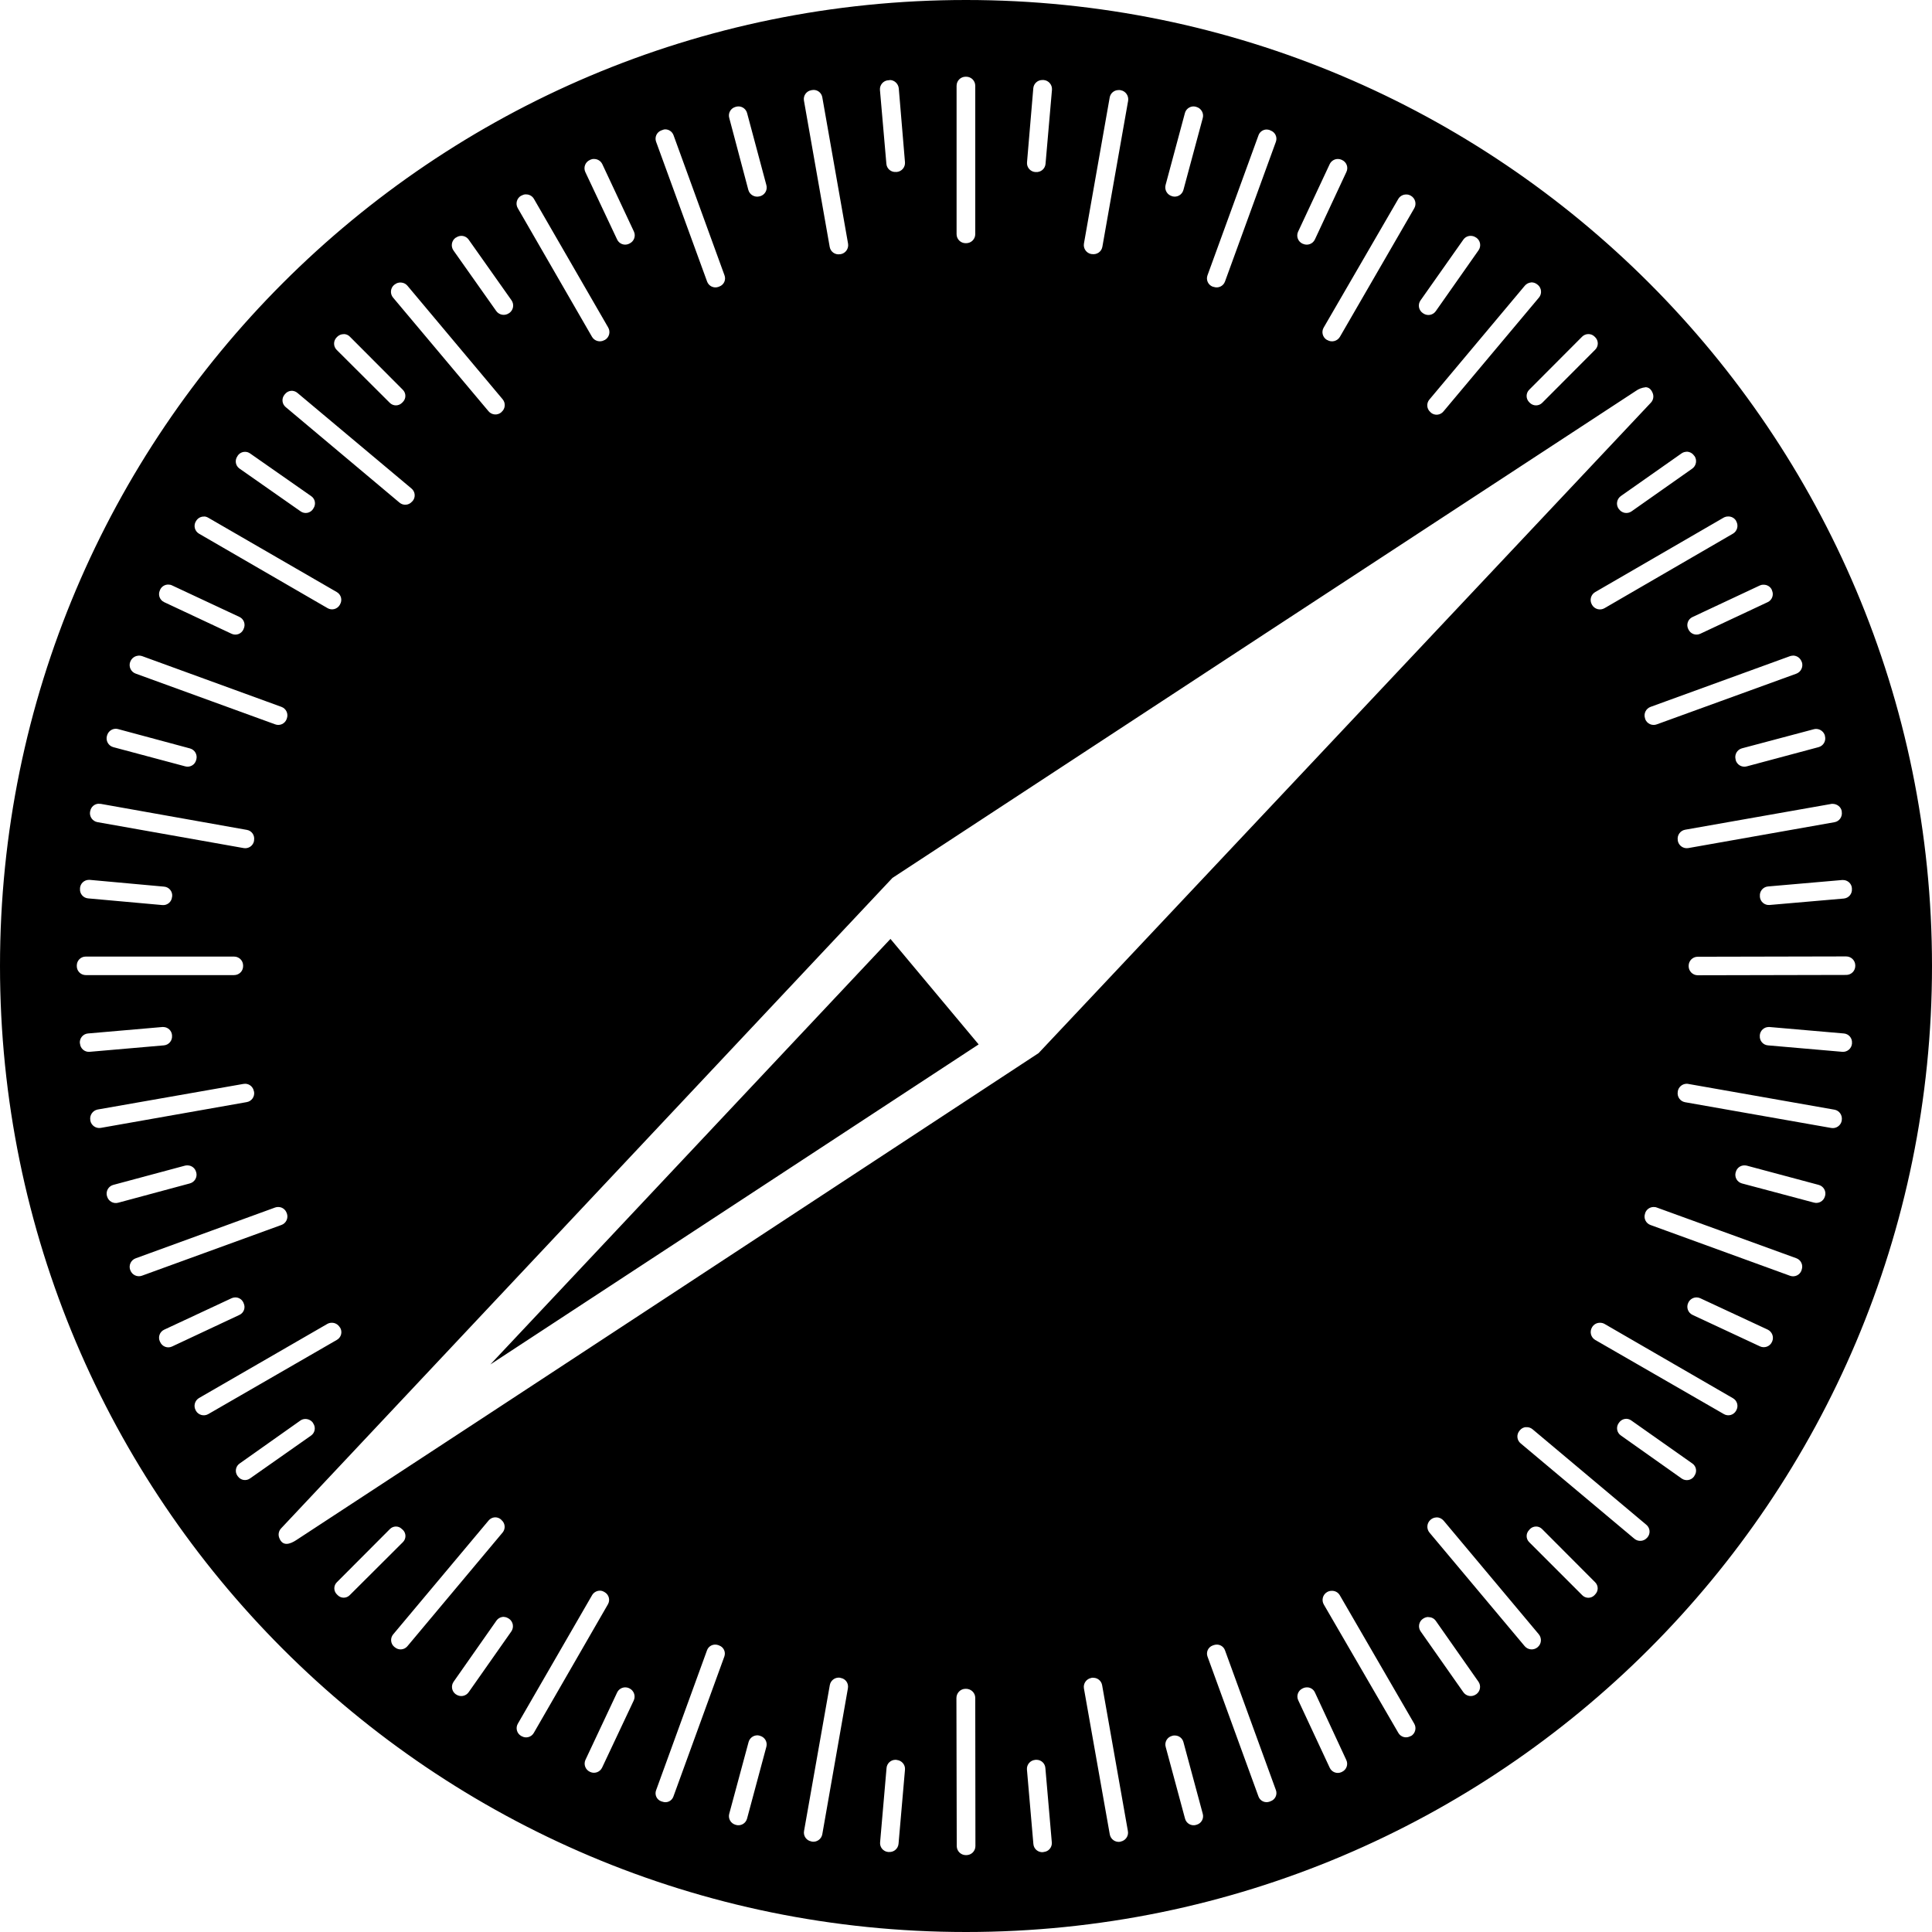
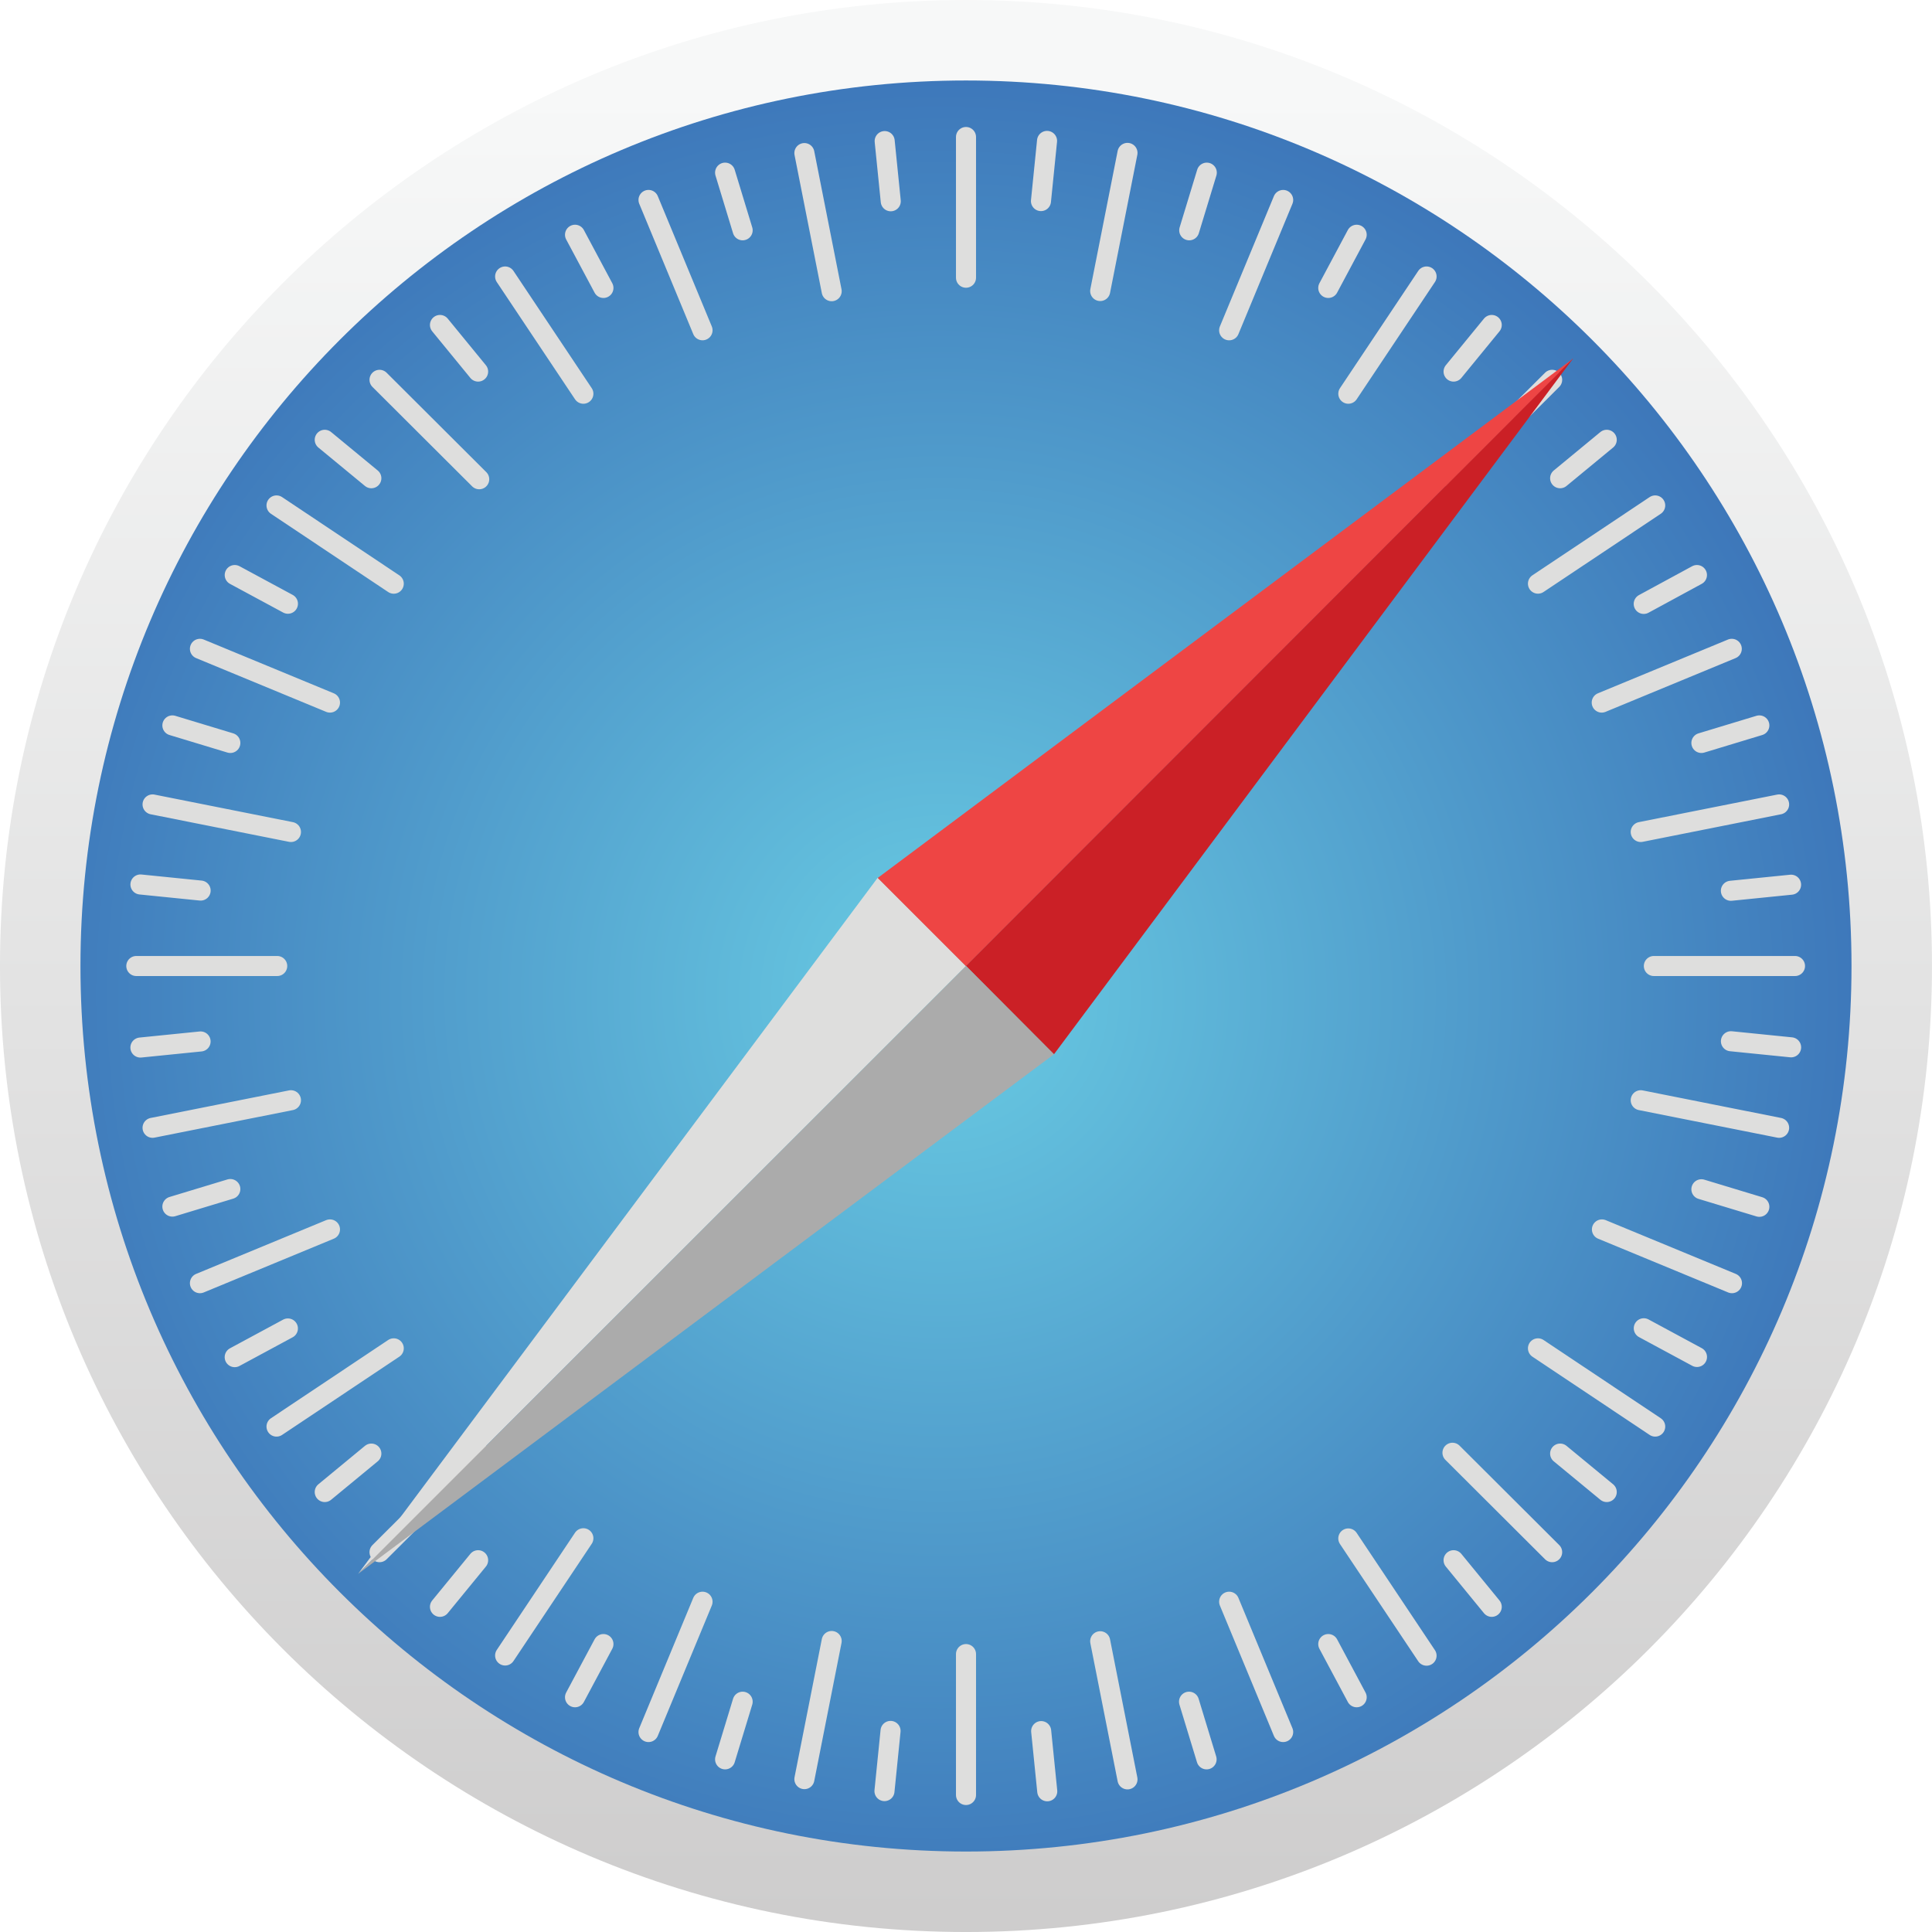
- <svg xmlns="http://www.w3.org/2000/svg" role="img" viewBox="0 0 24 24">
-   <path d="M12 0A12 12 0 0 0 0 12a12 12 0 0 0 12 12 12 12 0 0 0 12-12A12 12 0 0 0 12 0zm-.004.953h.006c.063 0 .113.05.113.113v1.842c0 .063-.05.113-.113.113h-.006a.112.112 0 0 1-.113-.113V1.066c0-.063.05-.113.113-.113zm-.941.041c.056.001.104.046.11.104l.077.918a.112.112 0 0 1-.101.12h-.01a.11.11 0 0 1-.12-.1l-.08-.919a.112.112 0 0 1 .102-.12h.01l.012-.003zm1.892 0H12.965a.113.113 0 0 1 .103.121l-.08.92a.111.111 0 0 1-.12.102h-.009a.111.111 0 0 1-.101-.121l.078-.92a.112.112 0 0 1 .111-.102zm-2.838.123a.11.11 0 0 1 .106.092l.32 1.818c.01.06-.03.119-.09.13l-.01.001a.111.111 0 0 1-.128-.09l-.32-1.818a.111.111 0 0 1 .09-.129l.01-.002a.103.103 0 0 1 .022-.002zm3.784.002h.021l.008.002c.061.01.102.07.092.131l-.32 1.814c-.011.062-.07.101-.132.09h-.005a.113.113 0 0 1-.092-.13l.32-1.815a.111.111 0 0 1 .108-.092zm-4.715.203c.048.002.09.035.103.084l.239.893a.112.112 0 0 1-.079.139l-.005.001a.114.114 0 0 1-.14-.08l-.237-.894a.11.11 0 0 1 .078-.137l.006-.002a.123.123 0 0 1 .035-.004zm5.644 0a.11.11 0 0 1 .033.004l.006.002c.06.016.097.079.08.139l-.24.892a.112.112 0 0 1-.137.08l-.005-.002a.114.114 0 0 1-.08-.138l.24-.893a.112.112 0 0 1 .103-.084zm-6.562.285a.11.11 0 0 1 .107.073L9 3.42a.107.107 0 0 1-.064.139l-.012.005a.11.11 0 0 1-.14-.066L8.15 1.76a.11.11 0 0 1 .065-.14l.014-.005a.106.106 0 0 1 .03-.008zm7.469.002c.014 0 .028.001.042.006l.012.006c.057.02.087.082.067.139l-.633 1.738a.11.11 0 0 1-.14.066l-.013-.003A.11.11 0 0 1 15 3.42l.633-1.738a.108.108 0 0 1 .096-.073zm-8.352.366a.112.112 0 0 1 .105.064l.393.838a.112.112 0 0 1-.055.148l-.008.004a.11.11 0 0 1-.146-.054l-.395-.838a.112.112 0 0 1 .055-.149l.008-.004a.11.11 0 0 1 .043-.01zm9.246 0a.11.11 0 0 1 .043.01l.006.003a.11.11 0 0 1 .053.149l-.391.838a.112.112 0 0 1-.148.054l-.006-.002a.112.112 0 0 1-.055-.148l.393-.84a.112.112 0 0 1 .105-.064zm-10.092.44c.04-.002.08.018.102.056l.922 1.597a.113.113 0 0 1-.041.155l-.006.002a.113.113 0 0 1-.154-.041l-.922-1.598a.113.113 0 0 1 .04-.154l.007-.002a.11.11 0 0 1 .052-.016zm10.94.001c.018 0 .035.004.052.014l.004.002a.114.114 0 0 1 .041.156l-.923 1.596a.114.114 0 0 1-.157.04l-.004-.001a.112.112 0 0 1-.04-.155l.925-1.595a.113.113 0 0 1 .102-.057zM5.729 2.93a.11.11 0 0 1 .093.047l.532.753a.114.114 0 0 1-.028.159l-.004.002a.114.114 0 0 1-.158-.028l-.531-.752a.114.114 0 0 1 .027-.158l.006-.002a.113.113 0 0 1 .063-.021zm12.542 0a.11.11 0 0 1 .063.02l.006.003a.112.112 0 0 1 .027.156l-.531.756a.112.112 0 0 1-.156.028l-.006-.004a.112.112 0 0 1-.028-.157l.532-.755a.11.11 0 0 1 .093-.047zm.747.578a.11.11 0 0 1 .08.027l.006.004c.047.04.053.111.013.158L17.932 5.11a.11.11 0 0 1-.157.016l-.005-.006a.11.11 0 0 1-.014-.156l1.185-1.414a.114.114 0 0 1 .077-.041zM4.984 3.51a.11.11 0 0 1 .077.039L6.244 4.96a.112.112 0 0 1-.014.158l-.003.004a.112.112 0 0 1-.159-.014L4.883 3.697a.112.112 0 0 1 .013-.158l.006-.004a.111.111 0 0 1 .082-.025zm-.714.64c.027 0 .055.01.076.032l.658.66a.107.107 0 0 1 0 .152l-.01.01a.107.107 0 0 1-.152 0l-.66-.658a.11.11 0 0 1 0-.155l.01-.01a.111.111 0 0 1 .078-.03zm15.462 0c.028 0 .055.01.077.032l.007.007a.109.109 0 0 1 0 .155l-.658.66a.109.109 0 0 1-.154 0l-.008-.008a.109.109 0 0 1 0-.154l.658-.66a.11.11 0 0 1 .078-.032zm.707.66c.038 0 .071.02.092.075a.112.112 0 0 1-.023.117l-7.606 8.08c-3.084 2.024-6.149 4.04-9.222 6.05-.078.051-.17.082-.211-.028a.112.112 0 0 1 .023-.118l7.594-8.08c3.084-2.023 6.161-4.039 9.234-6.049a.247.247 0 0 1 .12-.046zm-16.824.045a.109.109 0 0 1 .08.026l1.416 1.187a.11.11 0 0 1 .014.157l-.006.005a.11.11 0 0 1-.156.014L3.549 5.057a.109.109 0 0 1-.014-.155l.006-.007a.108.108 0 0 1 .074-.04zm17.336.756c.036 0 .072.017.094.05l.004.003a.114.114 0 0 1-.028.158l-.753.53a.112.112 0 0 1-.157-.028l-.004-.004a.114.114 0 0 1 .028-.158l.754-.53a.113.113 0 0 1 .062-.02zm-17.904.002c.02 0 .042.007.06.02l.76.531c.05.035.06.103.026.152l-.006.01a.109.109 0 0 1-.153.026l-.76-.532a.109.109 0 0 1-.025-.152l.006-.01a.108.108 0 0 1 .092-.045zm-.512.803c.018 0 .036.006.053.016l1.596.923a.111.111 0 0 1 .04.153l-.003.006a.111.111 0 0 1-.153.04L2.473 6.63a.111.111 0 0 1-.041-.152l.004-.006a.11.11 0 0 1 .1-.055zm18.932 0a.11.11 0 0 1 .1.055l.001.004a.113.113 0 0 1-.04.154l-1.596.926a.113.113 0 0 1-.155-.041l-.002-.004a.113.113 0 0 1 .041-.155l1.596-.925a.115.115 0 0 1 .055-.014zm-19.373.846c.014 0 .029.003.043.01l.838.392a.11.11 0 0 1 .052.147l-.004.01a.11.11 0 0 1-.146.052l-.838-.393a.11.11 0 0 1-.053-.146l.004-.01a.109.109 0 0 1 .104-.062zm19.81.002a.11.11 0 0 1 .106.062l.002.008a.11.11 0 0 1-.053.146l-.838.393a.11.11 0 0 1-.146-.053l-.004-.008a.11.11 0 0 1 .052-.146l.838-.393a.11.11 0 0 1 .043-.01zm-20.183.88c.014 0 .028.001.043.006l1.732.631a.112.112 0 0 1 .067.145l-.002.006a.11.11 0 0 1-.143.066l-1.732-.63a.113.113 0 0 1-.069-.145l.002-.004a.115.115 0 0 1 .102-.074zm20.549 0a.113.113 0 0 1 .11.075l.003.004a.115.115 0 0 1-.069.146l-1.732.629a.112.112 0 0 1-.145-.066l-.001-.006a.113.113 0 0 1 .068-.145l1.732-.63a.11.11 0 0 1 .034-.006zm-20.836.909a.11.11 0 0 1 .033.004l.892.24c.06.016.096.077.08.137l-.002.007a.11.11 0 0 1-.136.079l-.895-.239a.113.113 0 0 1-.078-.138l.002-.006a.113.113 0 0 1 .104-.084zm21.13.002a.115.115 0 0 1 .106.084v.004a.112.112 0 0 1-.078.138l-.893.239a.112.112 0 0 1-.138-.079v-.005a.112.112 0 0 1 .078-.14l.892-.237a.11.11 0 0 1 .033-.004zm-21.335.93.023.001 1.814.323c.062.01.101.069.09.13v.006a.111.111 0 0 1-.13.09l-1.815-.322a.113.113 0 0 1-.092-.131l.002-.006a.11.11 0 0 1 .108-.092zm21.519.001h.022c.052.002.1.038.109.092v.006c.01.062-.03.12-.092.13l-1.814.321a.113.113 0 0 1-.131-.092v-.005a.113.113 0 0 1 .092-.131l1.814-.32zm-21.644.944h.011l.922.084a.11.11 0 0 1 .102.119l-.002.01a.11.11 0 0 1-.121.1l-.922-.083a.11.11 0 0 1-.1-.12v-.009a.111.111 0 0 1 .11-.101zm21.779.002h.012c.056 0 .106.043.11.101v.008a.111.111 0 0 1-.1.121l-.923.08a.111.111 0 0 1-.12-.101v-.008a.111.111 0 0 1 .1-.121l.92-.08zm-11.82.73L6.091 16.95c2.02-1.324 4.039-2.646 6.066-3.976l-1.095-1.31zm11.87.219c.063 0 .114.05.114.113v.004c0 .063-.05.113-.113.113l-1.844.004a.113.113 0 0 1-.113-.113v-.004c0-.063.05-.113.113-.113l1.844-.004zm-21.869.002h1.844c.062 0 .112.05.112.111v.008c0 .062-.05.111-.112.111H1.064a.111.111 0 0 1-.11-.111v-.008c0-.061.049-.111.11-.111zm.952.875h.011a.11.11 0 0 1 .11.101v.006a.111.111 0 0 1-.102.121l-.922.08a.11.11 0 0 1-.119-.101l-.002-.006a.111.111 0 0 1 .102-.121l.922-.08zm19.955 0h.011l.922.08a.11.11 0 0 1 .102.119v.008a.112.112 0 0 1-.121.101l-.922-.08a.11.11 0 0 1-.102-.119v-.008a.111.111 0 0 1 .11-.101zm-18.924.705c.053.001.098.04.107.094l.002.004c.011.061-.03.12-.092.13l-1.812.32a.113.113 0 0 1-.13-.091v-.004a.115.115 0 0 1 .09-.133l1.811-.318a.117.117 0 0 1 .024-.002zm17.902 0c.008 0 .016 0 .024.002l1.816.32c.061.011.1.07.09.131v.004a.113.113 0 0 1-.131.092l-1.816-.32a.112.112 0 0 1-.09-.131v-.004a.113.113 0 0 1 .107-.094zM2.332 14.477a.11.11 0 0 1 .104.082l.002.005c.016.06-.02.121-.08.137l-.891.24a.112.112 0 0 1-.137-.08l-.002-.006a.112.112 0 0 1 .08-.136l.89-.239a.112.112 0 0 1 .034-.003zm19.332 0c.011 0 .024 0 .035.003l.893.239c.06.016.096.077.08.136l-.002.006a.111.111 0 0 1-.137.078l-.894-.238a.111.111 0 0 1-.078-.137l.002-.005a.109.109 0 0 1 .101-.082zm-18.213.517a.11.11 0 0 1 .11.074l.002.004a.112.112 0 0 1-.067.145l-1.732.63a.113.113 0 0 1-.145-.068l-.002-.004a.113.113 0 0 1 .069-.144L3.418 15a.11.11 0 0 1 .033-.006zm17.086 0c.015 0 .029 0 .043.006l1.734.63a.111.111 0 0 1 .067.143l-.002.008a.111.111 0 0 1-.143.067l-1.734-.631a.111.111 0 0 1-.066-.143l.002-.008a.111.111 0 0 1 .1-.072zM2.92 16.117a.109.109 0 0 1 .103.063l.004.01a.108.108 0 0 1-.052.144l-.838.393a.11.11 0 0 1-.147-.055l-.004-.008a.11.11 0 0 1 .053-.146l.838-.391a.112.112 0 0 1 .043-.01zm18.158 0a.11.11 0 0 1 .043.01l.838.39c.056.027.08.093.055.149l-.002.004a.112.112 0 0 1-.149.055l-.838-.391a.112.112 0 0 1-.054-.148l.002-.004a.112.112 0 0 1 .105-.065zm-16.957.315c.04-.001.078.02.1.056l.004.004a.11.11 0 0 1-.041.153l-1.596.921a.113.113 0 0 1-.154-.04l-.002-.005a.113.113 0 0 1 .04-.154l1.596-.922a.109.109 0 0 1 .053-.013zm15.756 0c.018 0 .036.004.053.013l1.597.924a.11.11 0 0 1 .041.152l-.002.004a.11.11 0 0 1-.152.041l-1.598-.921a.113.113 0 0 1-.04-.155l.001-.002a.111.111 0 0 1 .1-.056zm.328 1.193a.11.11 0 0 1 .06.021l.758.534c.05.035.061.102.026.152l-.004.008a.111.111 0 0 1-.154.027l-.756-.535a.109.109 0 0 1-.028-.152l.006-.008a.11.11 0 0 1 .092-.047zm-16.412.002c.035 0 .072.016.094.047l.004.008a.109.109 0 0 1-.028.152l-.756.531a.108.108 0 0 1-.152-.025l-.006-.008a.109.109 0 0 1 .028-.152l.755-.534a.107.107 0 0 1 .061-.019zm15.162.102a.112.112 0 0 1 .082.025l1.414 1.187a.11.11 0 0 1 .014.157l-.004.004a.113.113 0 0 1-.158.013L18.89 17.93a.11.11 0 0 1-.014-.157l.004-.005a.108.108 0 0 1 .074-.04zm-12.812 1.12a.11.11 0 0 1 .08.026l.007.008a.11.11 0 0 1 .014.154L5.06 20.451a.11.11 0 0 1-.155.012l-.008-.006a.11.11 0 0 1-.013-.154l1.185-1.414a.11.11 0 0 1 .075-.04zm11.703 0c.032 0 .065.015.088.042l1.181 1.41c.04.048.035.12-.013.16l-.002.002a.114.114 0 0 1-.16-.014l-1.182-1.41a.114.114 0 0 1 .013-.16l.002-.002a.115.115 0 0 1 .073-.027zm-12.928.114c.027 0 .054.01.074.031l.014.012a.107.107 0 0 1 0 .15l-.662.66a.105.105 0 0 1-.149 0l-.011-.011a.105.105 0 0 1 0-.149l.66-.662a.105.105 0 0 1 .074-.031zm14.164 0c.027 0 .053.01.074.031l.66.662a.106.106 0 0 1 0 .15l-.011.012a.106.106 0 0 1-.15-.002l-.66-.66a.106.106 0 0 1 .001-.15l.01-.012a.108.108 0 0 1 .076-.031zm-11.627.797c.018 0 .034.006.05.015l.007.004a.11.11 0 0 1 .04.15l-.921 1.598a.11.11 0 0 1-.15.041l-.008-.004a.111.111 0 0 1-.04-.152l.922-1.596a.113.113 0 0 1 .1-.056zm9.088.002a.11.11 0 0 1 .1.054l.925 1.596a.113.113 0 0 1-.04.154h-.005a.11.11 0 0 1-.152-.039l-.926-1.595a.113.113 0 0 1 .041-.155l.004-.002a.108.108 0 0 1 .053-.013zm-10.285.324c.021 0 .043.008.062.021l.004.002c.051.036.063.106.028.157l-.53.755a.112.112 0 0 1-.156.028l-.004-.002a.112.112 0 0 1-.027-.156l.53-.756a.113.113 0 0 1 .093-.05zm11.484.002c.036 0 .072.015.094.047l.53.756c.035.05.023.12-.028.156l-.004.002a.112.112 0 0 1-.156-.028l-.53-.755a.112.112 0 0 1 .028-.157l.004-.002a.112.112 0 0 1 .062-.02zm-8.863.342a.11.11 0 0 1 .043.006l.012.005c.056.02.084.081.064.137l-.633 1.74a.105.105 0 0 1-.136.063l-.014-.004a.106.106 0 0 1-.065-.137l.633-1.74a.107.107 0 0 1 .096-.07zm6.232 0a.107.107 0 0 1 .106.07l.633 1.738a.107.107 0 0 1-.065.137l-.015.006a.107.107 0 0 1-.137-.065L15 20.578a.107.107 0 0 1 .064-.137l.014-.005a.117.117 0 0 1 .033-.006zm-4.695.41c.008 0 .014 0 .021.002l.006.002c.062.01.101.067.09.129l-.318 1.812a.113.113 0 0 1-.131.092l-.004-.002a.111.111 0 0 1-.092-.129l.32-1.812a.113.113 0 0 1 .108-.094zm3.146.002c.008-.002.015 0 .022 0a.111.111 0 0 1 .107.092l.32 1.812c.012.061-.03.12-.091.131l-.004.002a.113.113 0 0 1-.13-.092l-.321-1.812a.113.113 0 0 1 .092-.131l.005-.002zm-5.79.119a.11.11 0 0 1 .042.01l.004.002a.114.114 0 0 1 .055.15l-.393.834a.112.112 0 0 1-.148.055l-.004-.002a.112.112 0 0 1-.055-.149l.393-.836a.112.112 0 0 1 .105-.064zm8.458 0a.108.108 0 0 1 .104.062l.39.84a.11.11 0 0 1-.052.147l-.008.004a.11.11 0 0 1-.146-.055l-.391-.838a.11.11 0 0 1 .053-.146l.008-.004a.11.11 0 0 1 .042-.01zm-4.236.018H12c.063 0 .115.05.115.113l.002 1.84c0 .063-.05.113-.113.113h-.006a.113.113 0 0 1-.113-.113l-.004-1.838c0-.063.05-.115.113-.115zm-2.592.578c.011 0 .022 0 .034.004l.005.002c.06.016.095.077.079.136l-.24.893a.111.111 0 0 1-.137.078l-.006-.002a.111.111 0 0 1-.078-.137l.24-.89a.113.113 0 0 1 .103-.084zm5.196.002a.11.11 0 0 1 .103.082l.24.89a.11.11 0 0 1-.078.137l-.006.002a.11.11 0 0 1-.136-.078l-.24-.89a.11.11 0 0 1 .078-.138l.005-.002a.112.112 0 0 1 .034-.003zm-3.475.302h.01l.008.002c.061.006.107.06.101.121l-.08.92a.112.112 0 0 1-.121.102h-.008a.11.11 0 0 1-.1-.121l.08-.922a.111.111 0 0 1 .11-.102zm1.736 0h.02a.11.11 0 0 1 .107.102l.08.924a.11.11 0 0 1-.101.119l-.008.002a.11.11 0 0 1-.12-.102l-.08-.924a.112.112 0 0 1 .102-.12z" />
+ <svg xmlns="http://www.w3.org/2000/svg" viewBox="0 0 32 32" width="64" height="64">
+   <defs>
+     <linearGradient id="A" x1="67.763" y1="41.314" x2="67.763" y2="133.674" gradientUnits="userSpaceOnUse">
+       <stop offset="0" stop-color="#f7f8f8" />
+       <stop offset="1" stop-color="#cdcccc" />
+     </linearGradient>
+     <radialGradient id="B" cx="-1258.61" cy="397.67" r=".04" gradientTransform="matrix(1209.47,0,0,-1209.47,1522313.3,481056.29)" gradientUnits="userSpaceOnUse">
+       <stop offset="0" stop-color="#69cce3" />
+       <stop offset="1" stop-color="#396fb6" />
+     </radialGradient>
+   </defs>
+   <g transform="matrix(.335585 0 0 .335585 -4.789443 -12.34734)">
+     <circle r="47.678" cy="84.472" cx="61.949" fill="url(#A)" />
+     <circle r="43.706" cy="84.472" cx="61.949" fill="url(#B)" />
+     <path d="M61.95 43.556V50.5m0 74.887v-6.954m4-74.685l-.3 2.97m-7.724 78.477l.3-2.97m44.64-37.753H95.9m-74.9 0h6.954m74.72 4.013l-2.97-.3m-78.5-7.737l2.97.3M90.88 55.54l-4.92 4.907m-52.956 52.956l4.92-4.907M93.574 58.5l-2.3 1.897M30.3 110.434l2.3-1.897m58.28 4.866l-4.92-4.907M33.004 55.54l4.92 4.907M87.898 116.1l-1.883-2.3M35.987 52.833l1.883 2.3m39.734-8.47l-2.666 6.432M46.28 122.28l2.666-6.432M81.232 48.38l-1.402 2.625m-37.177 69.558l1.402-2.625m55.7-17.812l-6.418-2.653M24.14 68.817l6.418 2.653m67.47 32.298l-2.625-1.416M25.858 65.175l2.625 1.416m71.262 2.226l-6.418 2.653M24.14 100.126l6.418-2.653m70.548-24.876l-2.86.866M22.78 96.346l2.86-.866m51.964 26.8l-2.666-6.432M46.28 46.662l2.666 6.432m24.878 70.534l-.866-2.845M50.06 45.315l.866 2.845m18.994-3.82l-1.347 6.817m-14.6 73.447l1.347-6.817m18.514-72.472l-.866 2.845M50.06 123.628l.866-2.845m51.156-28.326l-6.83-1.36m-73.45-14.6l6.83 1.36m72.474 18.5l-2.86-.866M22.78 72.597l2.86.866M95.966 61.74L90.18 65.6m-62.26 41.604l5.786-3.862m64.32-38.167L95.4 66.6m-69.544 37.177l2.625-1.416m56.2 16.15l-3.862-5.786M39.203 50.44l3.862 5.786m38.167 64.337l-1.402-2.625M42.653 48.38l1.402 2.625m40.627-.565l-3.862 5.786m-41.617 62.276l3.862-5.786m44.833-59.883l-1.883 2.3M35.987 116.1l1.883-2.3m58.096-6.596l-5.786-3.862M27.92 61.74l5.786 3.862m59.868 44.832l-2.3-1.897M30.3 58.5l2.3 1.897m69.482 16.1l-6.83 1.36m-73.45 14.6l6.83-1.36m74.04-10.638l-2.97.3m-78.5 7.737l2.97-.3m45.748 36.42l-1.347-6.817m-14.6-73.45l1.347 6.817m10.64 74.038l-.3-2.97m-7.724-78.477l.3 2.97" fill="none" stroke="#dededd" stroke-linecap="round" stroke-width=".99" />
+     <path d="M57.592 80.115l4.357 4.357-30 30z" fill="#dededd" />
+     <path d="M91.925 54.482l-29.975 30-4.357-4.357z" fill="#ee4544" />
+     <path d="M66.292 88.828L61.95 84.47l29.976-30z" fill="#cb2026" />
+     <path d="M66.292 88.828L61.95 84.47l-30 30z" fill="#ababab" />
+   </g>
</svg>
